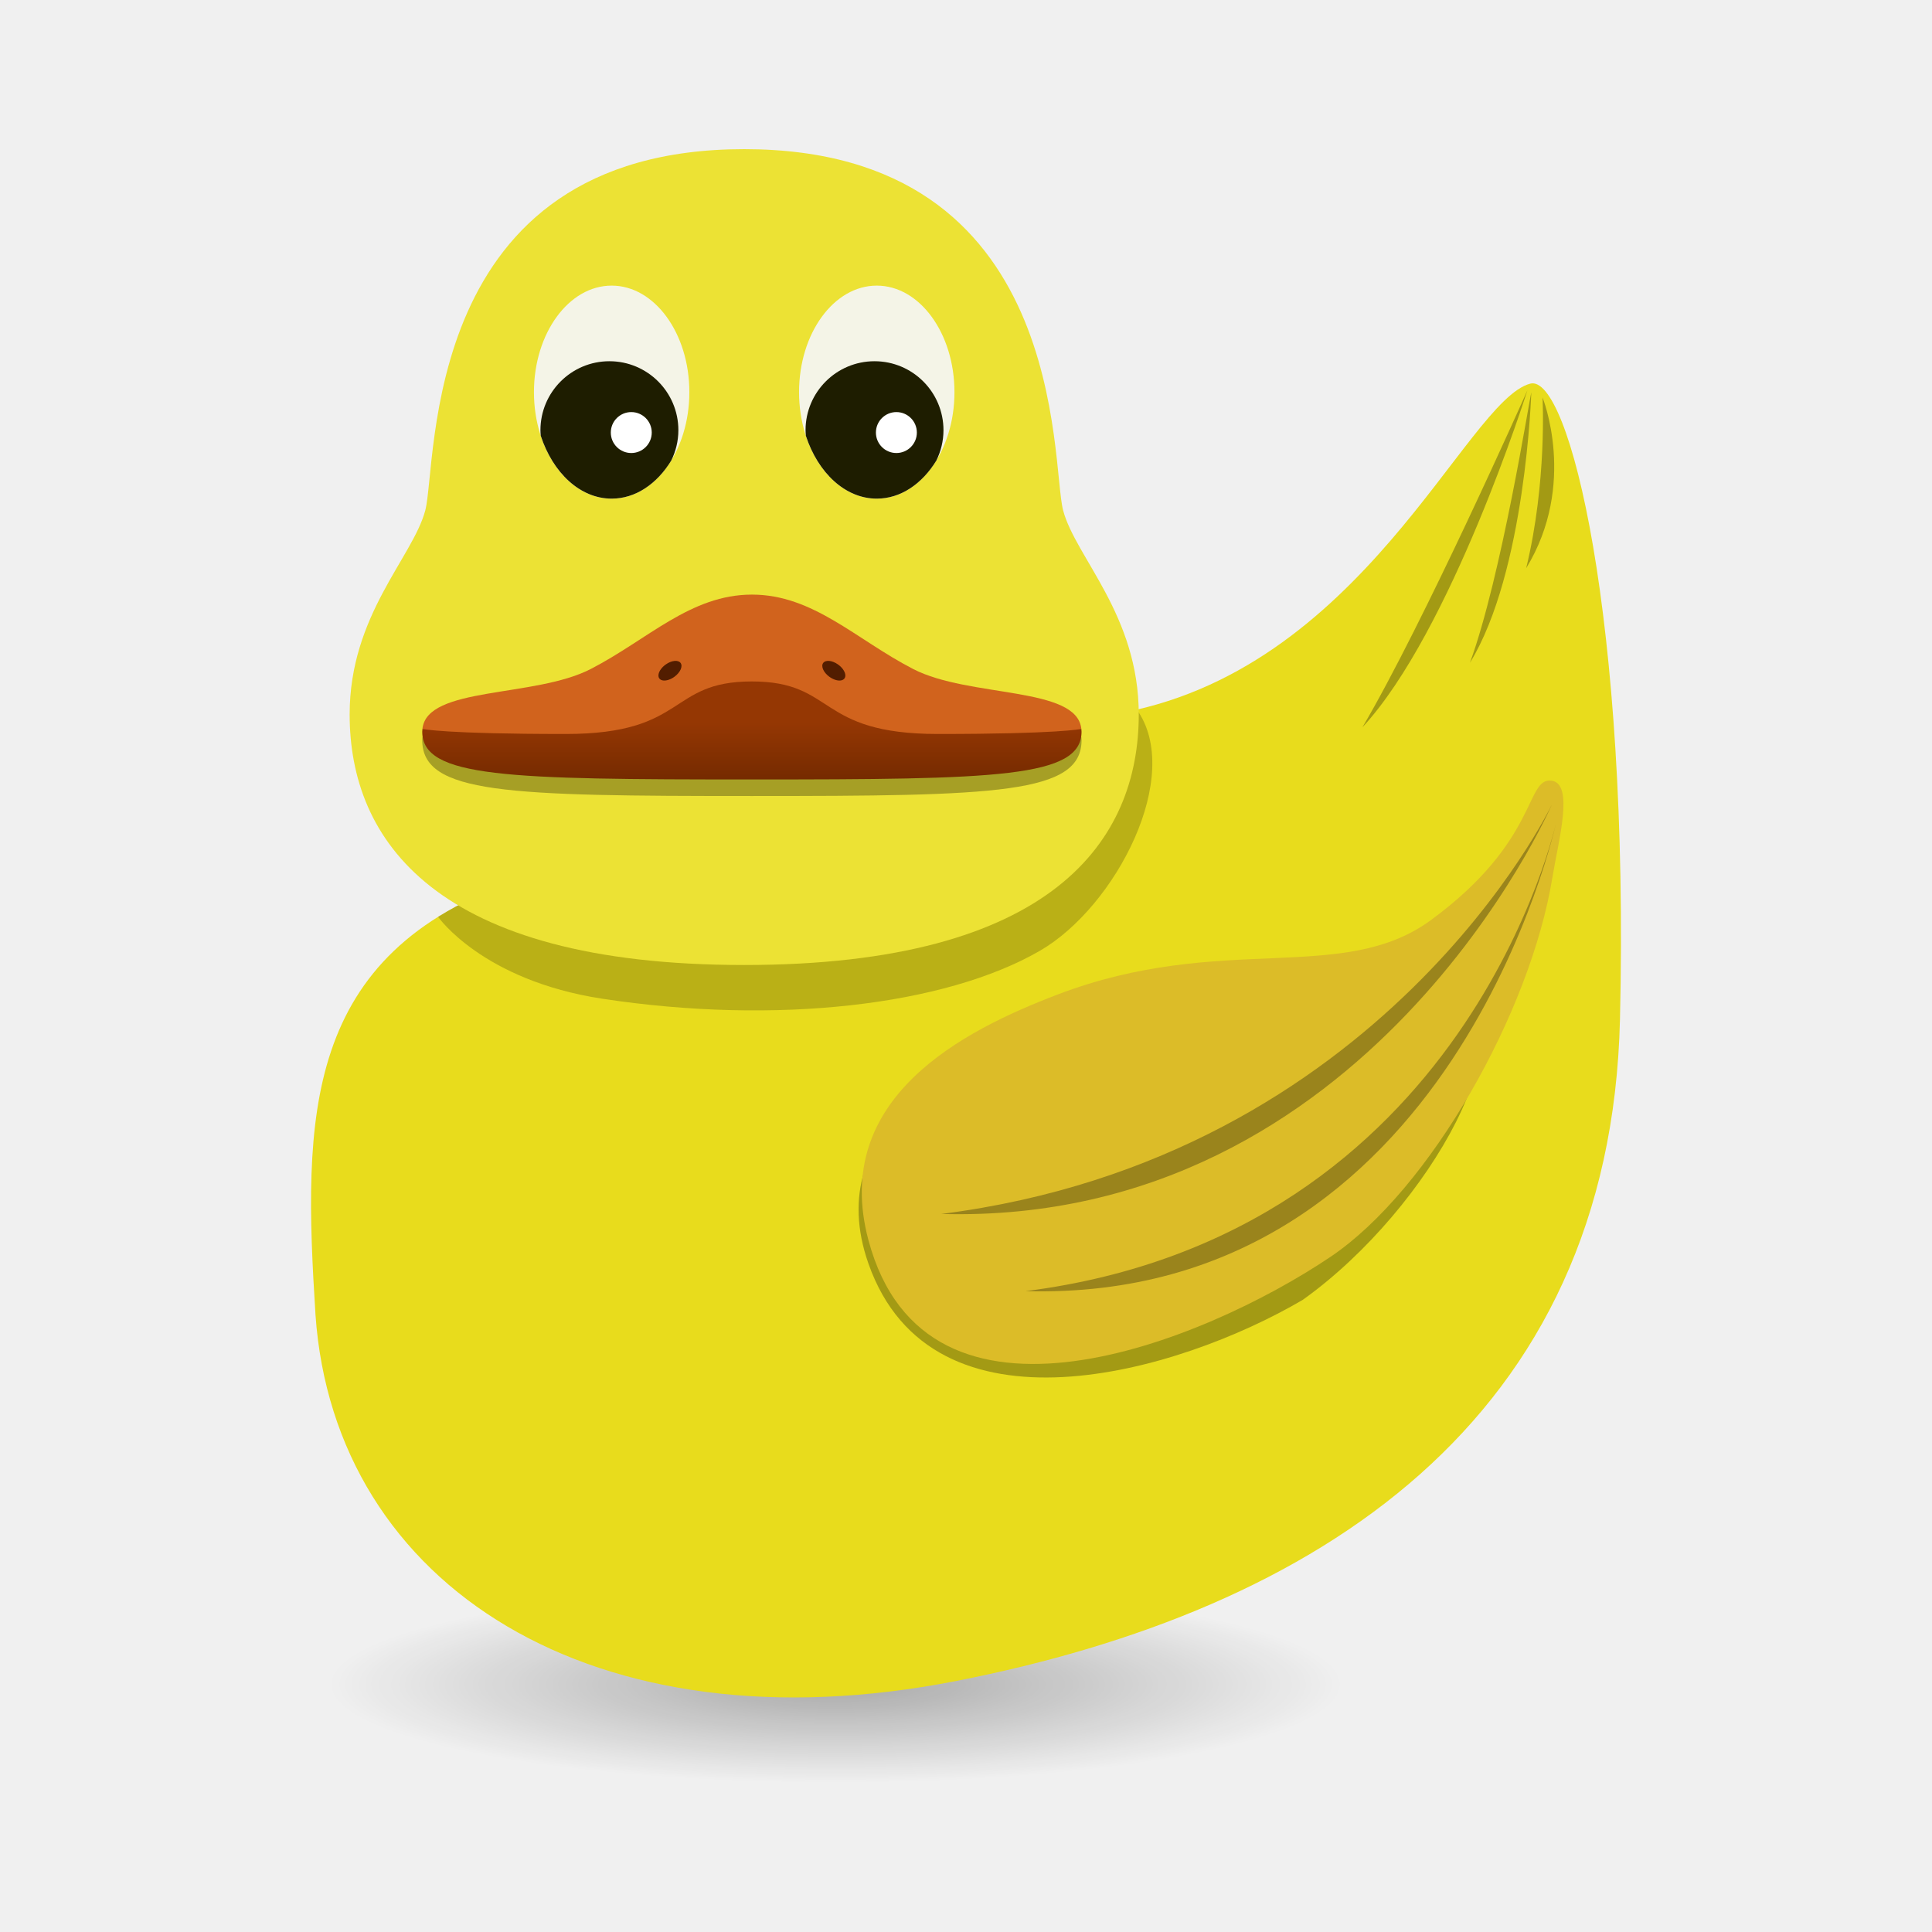
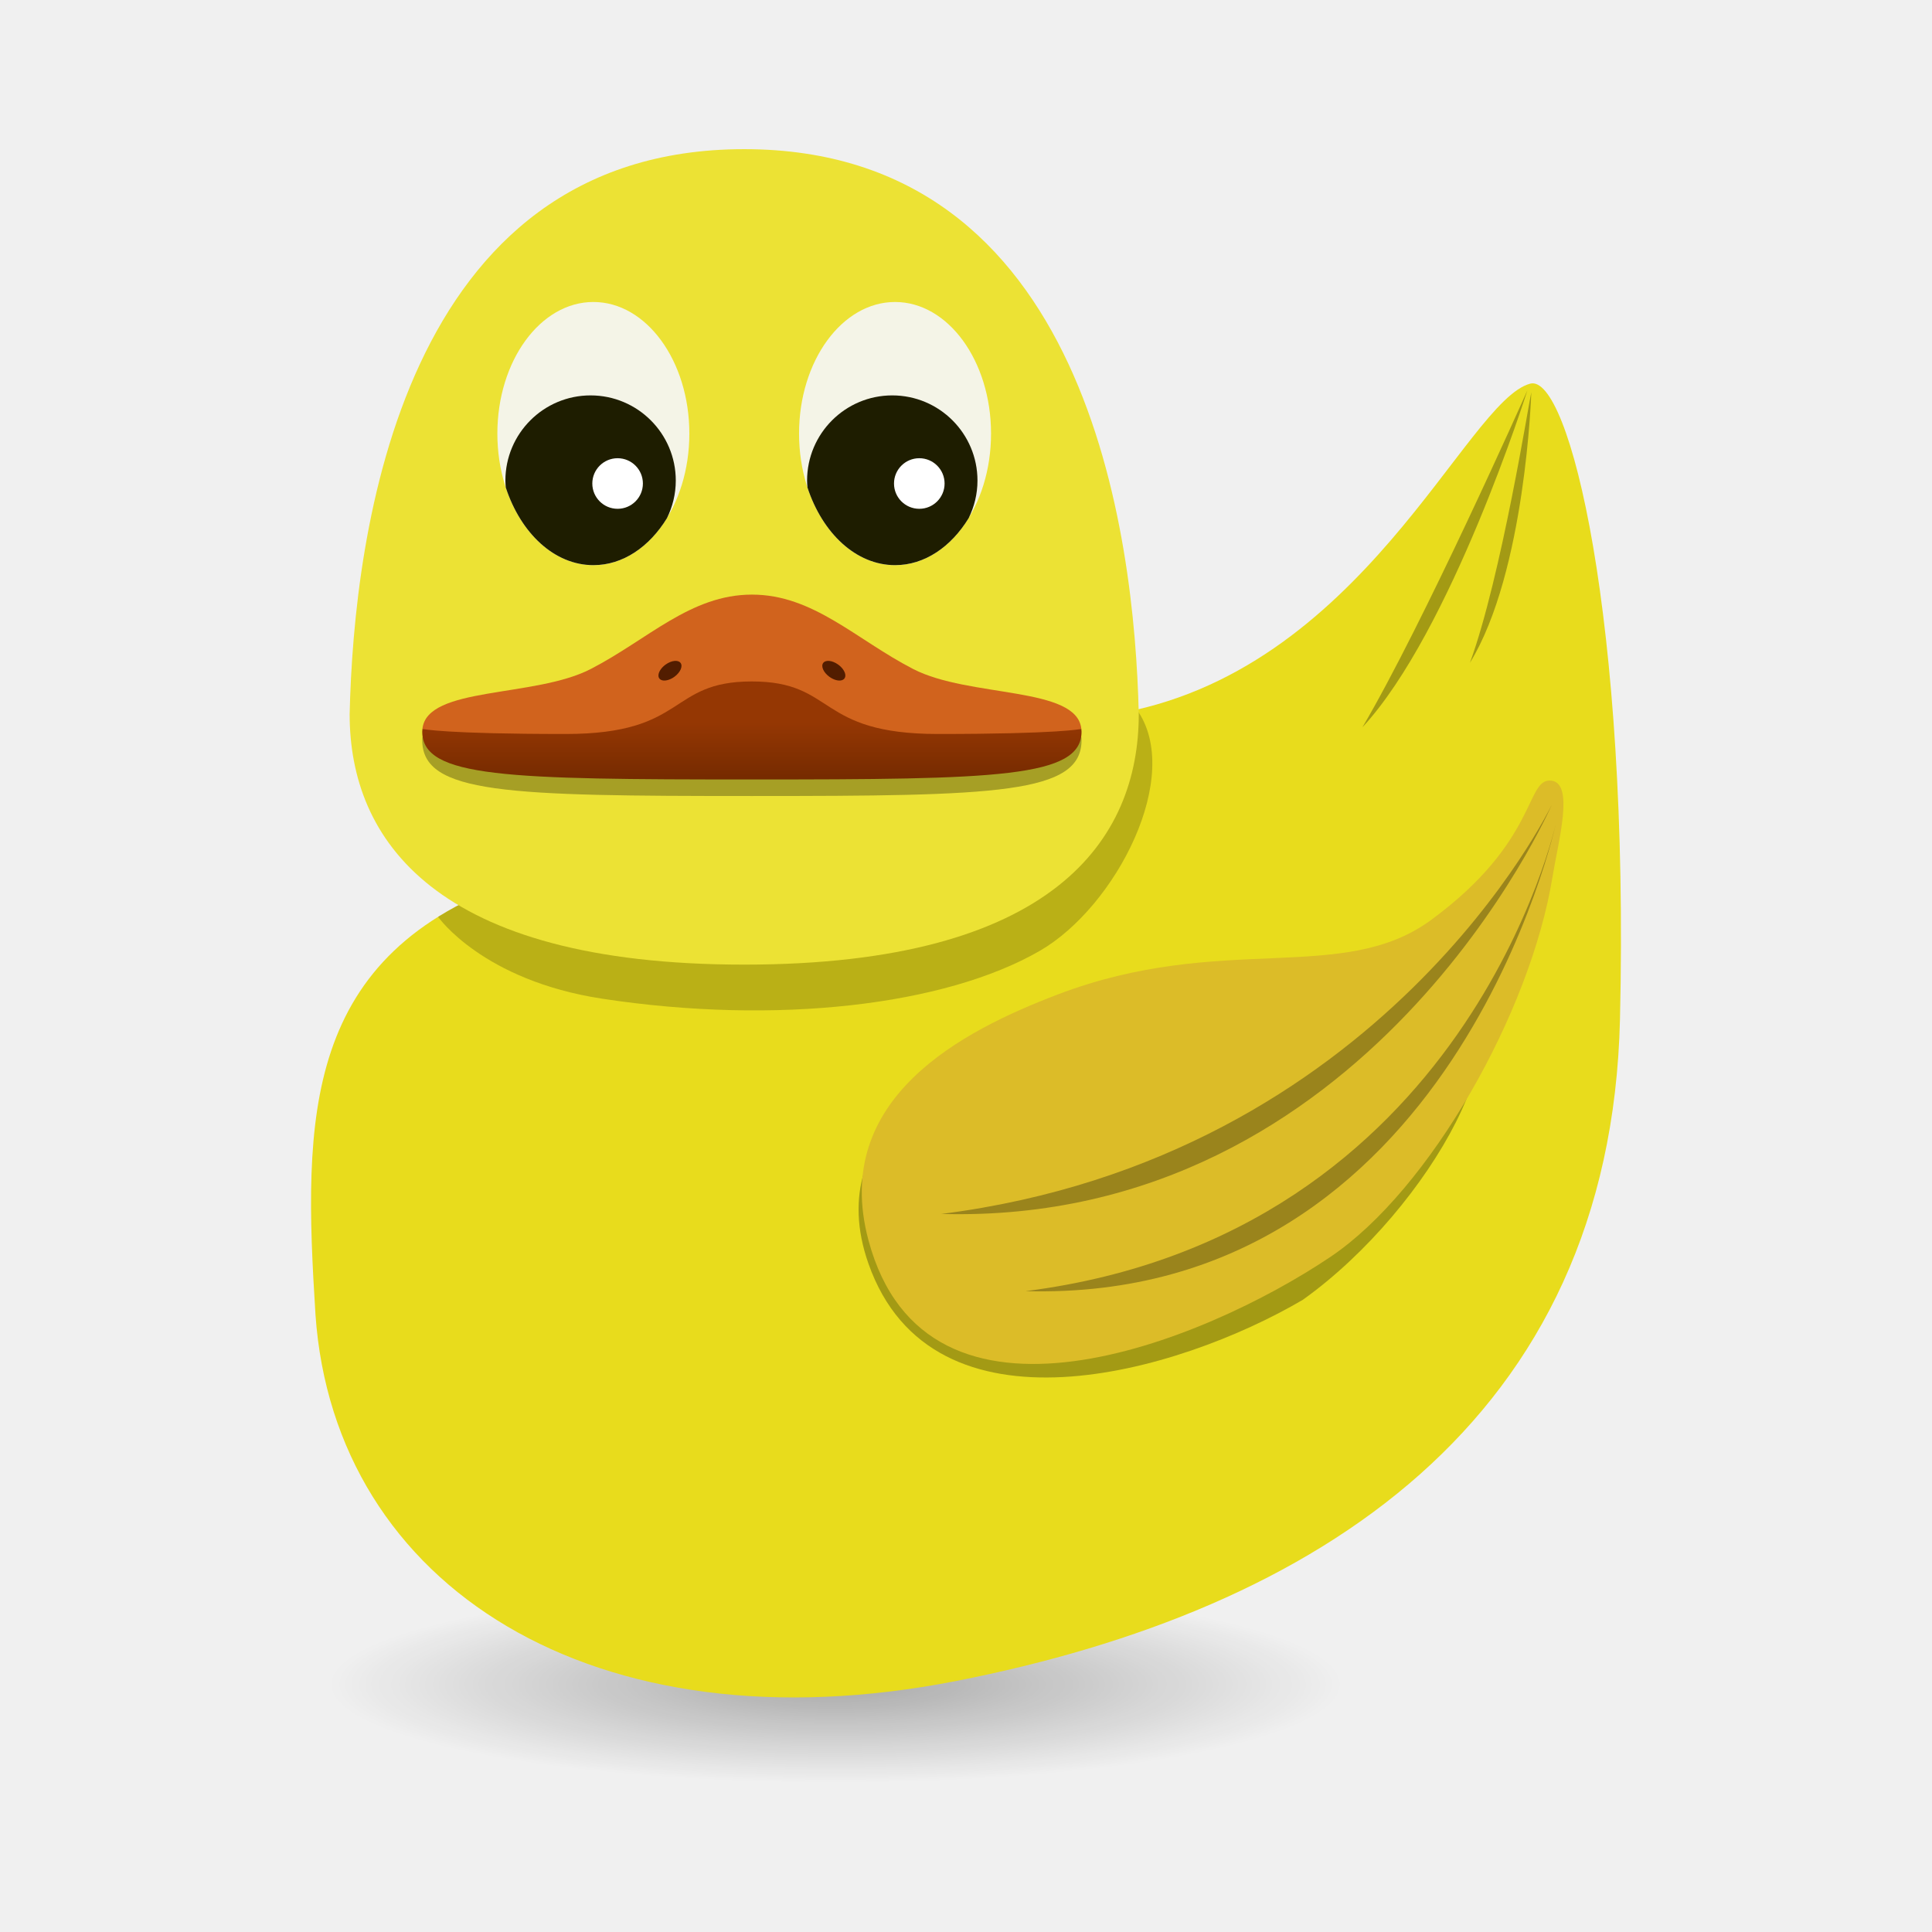
<svg xmlns="http://www.w3.org/2000/svg" xmlns:xlink="http://www.w3.org/1999/xlink" version="1.1" width="512" height="512" id="svg2">
  <defs id="defs4">
    <linearGradient id="linearGradient4176">
      <stop id="stop4178" style="stop-color:#000000;stop-opacity:1" offset="0" />
      <stop id="stop4180" style="stop-color:#000000;stop-opacity:0" offset="1" />
    </linearGradient>
    <linearGradient id="linearGradient4011">
      <stop id="stop4013" style="stop-color:#953703;stop-opacity:1" offset="0" />
      <stop id="stop4015" style="stop-color:#742a00;stop-opacity:1" offset="1" />
    </linearGradient>
    <linearGradient x1="314.157" y1="362.933" x2="314.157" y2="380.618" id="linearGradient3278" xlink:href="#linearGradient4011" gradientUnits="userSpaceOnUse" gradientTransform="matrix(0.8767819,0,0,0.8767819,-76.65682,-126.6997)" />
    <radialGradient cx="376.358" cy="652.607" r="178.529" fx="376.358" fy="652.607" id="radialGradient3294" xlink:href="#linearGradient4176" gradientUnits="userSpaceOnUse" gradientTransform="matrix(0.752757,0,1.9937172e-7,0.1461303,-61.86376,351.0145)" />
  </defs>
  <g transform="translate(-108.9239,-172.9103)" id="layer1" />
  <g transform="translate(-108.9239,-172.9103)" id="layer3" style="display:inline" />
  <g transform="translate(-108.9239,-172.9103)" id="layer5" style="display:inline" />
  <path d="m 355.832,446.38 a 134.389,26.089 0 1 1 -268.778,0 134.389,26.089 0 1 1 268.778,0 z" id="path4172" style="opacity:0.299;fill:url(#radialGradient3294);fill-opacity:1;stroke:none" />
  <path d="m 83.607,348.422 c 5.01,72.021 73.9,115.86 169.72,97.072 95.82,-18.788 173.478,-68.89 175.983,-175.356 2.505,-106.466 -13.497,-171.228 -23.798,-168.467 -17.206,4.61 -44.465,77.032 -110.85,87.678 -47.529,6.624 -115.414,29.434 -157.251,43.738 -57.386,19.62 -57.099,63.125 -53.803,115.335 z" id="path2996" style="fill:#e8dc1c;fill-opacity:1;stroke:none" />
  <path d="m 301.237,188.008 c -3.261,0.876 -3.106,0.788 -6.577,1.344 -47.529,6.624 -115.408,29.425 -157.245,43.73 -8.246,2.819 -15.29,6.13 -21.317,9.891 0,0 11.749,16.856 43.538,21.7 46.031,7.014 90.791,1.834 115.954,-12.713 20.169,-11.66 38.169,-46.504 25.647,-63.952 z" id="path4392" style="opacity:0.2;fill:#000000;fill-opacity:1;stroke:none" />
-   <path d="m 281.749,135.293 c 3.34,12.472 20.036,27.731 20.036,54.041 0,33.2 -22.541,66.4 -104.563,66.4 -82.022,0 -104.563,-33.2 -104.563,-66.4 0,-26.309 16.696,-41.568 20.036,-54.041 3.34,-12.472 -1.683,-95.766 84.527,-95.766 86.21,0 81.187,83.294 84.527,95.766 z" id="path3000-4" style="fill:#ece234;fill-opacity:1;stroke:none" />
+   <path d="m 301.785,189.265 c -1.109,-47.914 -13.741,-149.737 -104.563,-149.737 -90.822,0 -103.454,101.823 -104.563,149.737 0,33.185 22.541,66.369 104.563,66.369 82.022,0 104.563,-33.185 104.563,-66.369 z" id="path3073" style="fill:#ece234;fill-opacity:1;stroke:none" />
+   <g transform="matrix(1.235403,0,0,1.235403,-44.68006,-14.48399)" id="g3080">
+     <path d="m 184.042,104.736 a 20.592,28.231 0 0 1 -41.184,0 20.592,28.231 0 1 1 41.184,0 z" id="path3006" style="fill:#f4f4e7;fill-opacity:1;stroke:none" />
+     <path d="m 162.855,96.542 c -10.089,0 -18.275,8.187 -18.275,18.275 0,0.501 0.043,0.989 0.082,1.48 3.222,9.825 10.429,16.659 18.796,16.659 6.333,0 12.005,-3.916 15.782,-10.083 1.195,-2.429 1.891,-5.165 1.891,-8.055 0,-10.089 -8.187,-18.275 -18.275,-18.275 z" id="path3771" style="fill:#1e1d00;fill-opacity:1;stroke:none" />
+     <path d="m 174.076,115.444 a 5.425,5.425 0 1 1 -10.85,0 5.425,5.425 0 1 1 10.85,0 z" id="path3016" style="fill:#ffffff;fill-opacity:1;stroke:none" />
+   </g>
  <path d="m 345.258,344.464 c -32.898,19.33 -98.194,38.432 -115.103,-9.569 -12.976,-36.837 25.103,-55.6 50.102,-65.132 43.526,-16.596 76.173,-15.584 103.911,-6.708 22.352,7.152 -4.872,57.11 -38.91,81.41 z" id="path4401" style="opacity:0.3;fill:#000000;fill-opacity:1;stroke:none;display:inline" />
  <path d="m 411.148,206.885 c 6.109,0.752 1.829,15.981 0.258,25.625 -5.815,35.696 -32.436,82.819 -58.814,100.569 -33.506,22.546 -107.155,52.648 -122.436,-4.384 -10.108,-37.725 25.103,-55.6 50.102,-65.132 43.526,-16.596 75.466,-2.505 98.951,-19.728 28.651,-21.011 24.99,-37.805 31.94,-36.95 z" id="path3829" style="fill:#dcbc28;fill-opacity:1;stroke:none;display:inline" />
  <path d="M 249.452,321.709 C 366.628,306.829 411.266,213.213 411.266,213.213 c 0,0 -48.358,111.596 -161.814,108.496 z" id="path4403" style="opacity:0.3;fill:#000000;fill-opacity:1;stroke:none;display:inline" />
  <path d="m 271.771,342.168 c 117.176,-14.879 140.735,-124.616 140.735,-124.616 0,0 -27.279,127.716 -140.735,124.616 z" id="path4405" style="opacity:0.3;fill:#000000;fill-opacity:1;stroke:none;display:inline" />
  <path d="m 361.048,192.753 c 16.215,-27.527 42.806,-87.236 43.724,-89.308 0,0 -20.165,63.889 -43.724,89.308 z" id="path4407" style="opacity:0.3;fill:#000000;fill-opacity:1;stroke:none;display:inline" />
-   <path d="m 404.446,150.595 c 5.58,-22.939 4.34,-45.258 4.34,-45.258 0,0 9.3,22.939 -4.34,45.258 z" id="path4409" style="opacity:0.3;fill:#000000;fill-opacity:1;stroke:none;display:inline" />
  <path d="m 389.543,175.656 c 8.324,-22.705 15.845,-70.249 16.27,-71.718 0,0 -1.478,47.614 -16.27,71.718 z" id="path4411" style="opacity:0.3;fill:#000000;fill-opacity:1;stroke:none;display:inline" />
  <path d="m 199.246,180.592 c -22.389,0 -16.909,16.268 -49.319,16.268 -32.053,0 -37.851,-1.535 -37.976,-1.569 -0.024,0.275 -0.055,0.542 -0.055,0.833 0,14.273 22.374,14.827 87.349,14.827 64.976,0 87.377,-0.554 87.377,-14.827 0,-0.29 -0.031,-0.557 -0.055,-0.833 -0.124,0.034 -5.95,1.569 -38.003,1.569 -32.41,0 -26.93,-16.268 -49.319,-16.268 z" id="path4395" style="opacity:0.3;fill:#000000;fill-opacity:1;stroke:none" />
-   <path d="m 211.758,103.922 a 20.592,28.231 0 0 0 41.184,0 20.592,28.231 0 1 0 -41.184,0 z" id="path4114" style="fill:#f4f4e7;fill-opacity:1;stroke:none" />
  <path d="m 199.273,157.577 c 16.283,0 27.556,11.899 42.743,19.728 14.878,7.669 43.396,4.514 44.551,15.864 -0.124,0.029 -5.923,3.513 -37.976,3.513 l -98.638,0 c -32.053,0 -37.879,-3.483 -38.003,-3.513 1.156,-11.351 29.701,-8.195 44.579,-15.864 15.187,-7.828 26.46,-19.728 42.743,-19.728 z" id="path3037" style="fill:#d1631d;fill-opacity:1;stroke:none" />
  <path d="m 199.246,180.592 c -22.389,0 -16.909,13.919 -49.319,13.919 -32.053,0 -37.851,-1.313 -37.976,-1.343 -0.024,0.236 -0.055,0.464 -0.055,0.712 0,12.212 22.374,12.686 87.349,12.686 64.976,0 87.377,-0.474 87.377,-12.686 0,-0.248 -0.031,-0.477 -0.055,-0.712 -0.124,0.029 -5.95,1.343 -38.003,1.343 -32.41,0 -26.93,-13.919 -49.319,-13.919 z" id="path3026" style="fill:url(#linearGradient3278);fill-opacity:1;stroke:none" />
-   <path d="m 182.686,103.922 a 20.592,28.231 0 0 1 -41.184,0 20.592,28.231 0 1 1 41.184,0 z" id="path3006" style="fill:#f4f4e7;fill-opacity:1;stroke:none" />
-   <path d="m 161.499,95.729 c -10.089,0 -18.275,8.187 -18.275,18.275 0,0.501 0.043,0.989 0.082,1.48 3.222,9.825 10.429,16.659 18.796,16.659 6.333,0 12.005,-3.916 15.782,-10.083 1.195,-2.429 1.891,-5.165 1.891,-8.055 0,-10.089 -8.187,-18.275 -18.275,-18.275 z" id="path3771" style="fill:#1e1d00;fill-opacity:1;stroke:none" />
-   <path d="m 172.72,114.631 a 5.425,5.425 0 1 1 -10.85,0 5.425,5.425 0 1 1 10.85,0 z" id="path3016" style="fill:#ffffff;fill-opacity:1;stroke:none" />
  <path d="m 178.765,179.323 a 1.993,3.487 53.992 1 1 -2.343,-3.224 1.993,3.487 53.992 0 1 2.343,3.224 z" id="path3028" style="fill:#521d00;fill-opacity:1;stroke:none" />
  <path d="m 219.754,179.323 a 3.487,1.993 36.008 1 0 2.343,-3.224 3.487,1.993 36.008 0 0 -2.343,3.224 z" id="path3820" style="fill:#521d00;fill-opacity:1;stroke:none" />
-   <path d="m 231.755,95.729 c -10.089,0 -18.275,8.187 -18.275,18.275 0,0.501 0.043,0.989 0.082,1.48 3.222,9.825 10.429,16.659 18.796,16.659 6.333,0 12.005,-3.916 15.782,-10.083 1.195,-2.429 1.891,-5.165 1.891,-8.055 0,-10.089 -8.187,-18.275 -18.275,-18.275 z" id="path3776" style="fill:#1e1d00;fill-opacity:1;stroke:none" />
-   <path d="m 242.976,114.631 a 5.425,5.425 0 1 1 -10.85,0 5.425,5.425 0 1 1 10.85,0 z" id="path3778" style="fill:#ffffff;fill-opacity:1;stroke:none" />
  <g transform="translate(-108.9239,-172.9103)" id="layer2" style="display:none">
    <path d="m 215.034,365.638 c 0,-13.929 33.571,-10 50.893,-18.929 17.321,-8.929 30.179,-22.5 48.75,-22.5 18.571,0 31.429,13.571 48.75,22.5 17.321,8.929 50.893,5 50.893,18.929 0,13.929 -25.536,14.464 -99.643,14.464 -74.107,0 -99.643,-0.536 -99.643,-14.464 z" id="path3030" style="fill:#8ae234;stroke:none" />
  </g>
+   <g transform="matrix(1.235403,0,0,1.235403,35.27089,-14.48399)" id="g3085">
+     <path d="m 184.042,104.736 a 20.592,28.231 0 0 1 -41.184,0 20.592,28.231 0 1 1 41.184,0 z" id="path3087" style="fill:#f4f4e7;fill-opacity:1;stroke:none" />
+     <path d="m 162.855,96.542 c -10.089,0 -18.275,8.187 -18.275,18.275 0,0.501 0.043,0.989 0.082,1.48 3.222,9.825 10.429,16.659 18.796,16.659 6.333,0 12.005,-3.916 15.782,-10.083 1.195,-2.429 1.891,-5.165 1.891,-8.055 0,-10.089 -8.187,-18.275 -18.275,-18.275 z" id="path3089" style="fill:#1e1d00;fill-opacity:1;stroke:none" />
+     <path d="m 174.076,115.444 a 5.425,5.425 0 1 1 -10.85,0 5.425,5.425 0 1 1 10.85,0 z" id="path3091" style="fill:#ffffff;fill-opacity:1;stroke:none" />
+   </g>
</svg>
